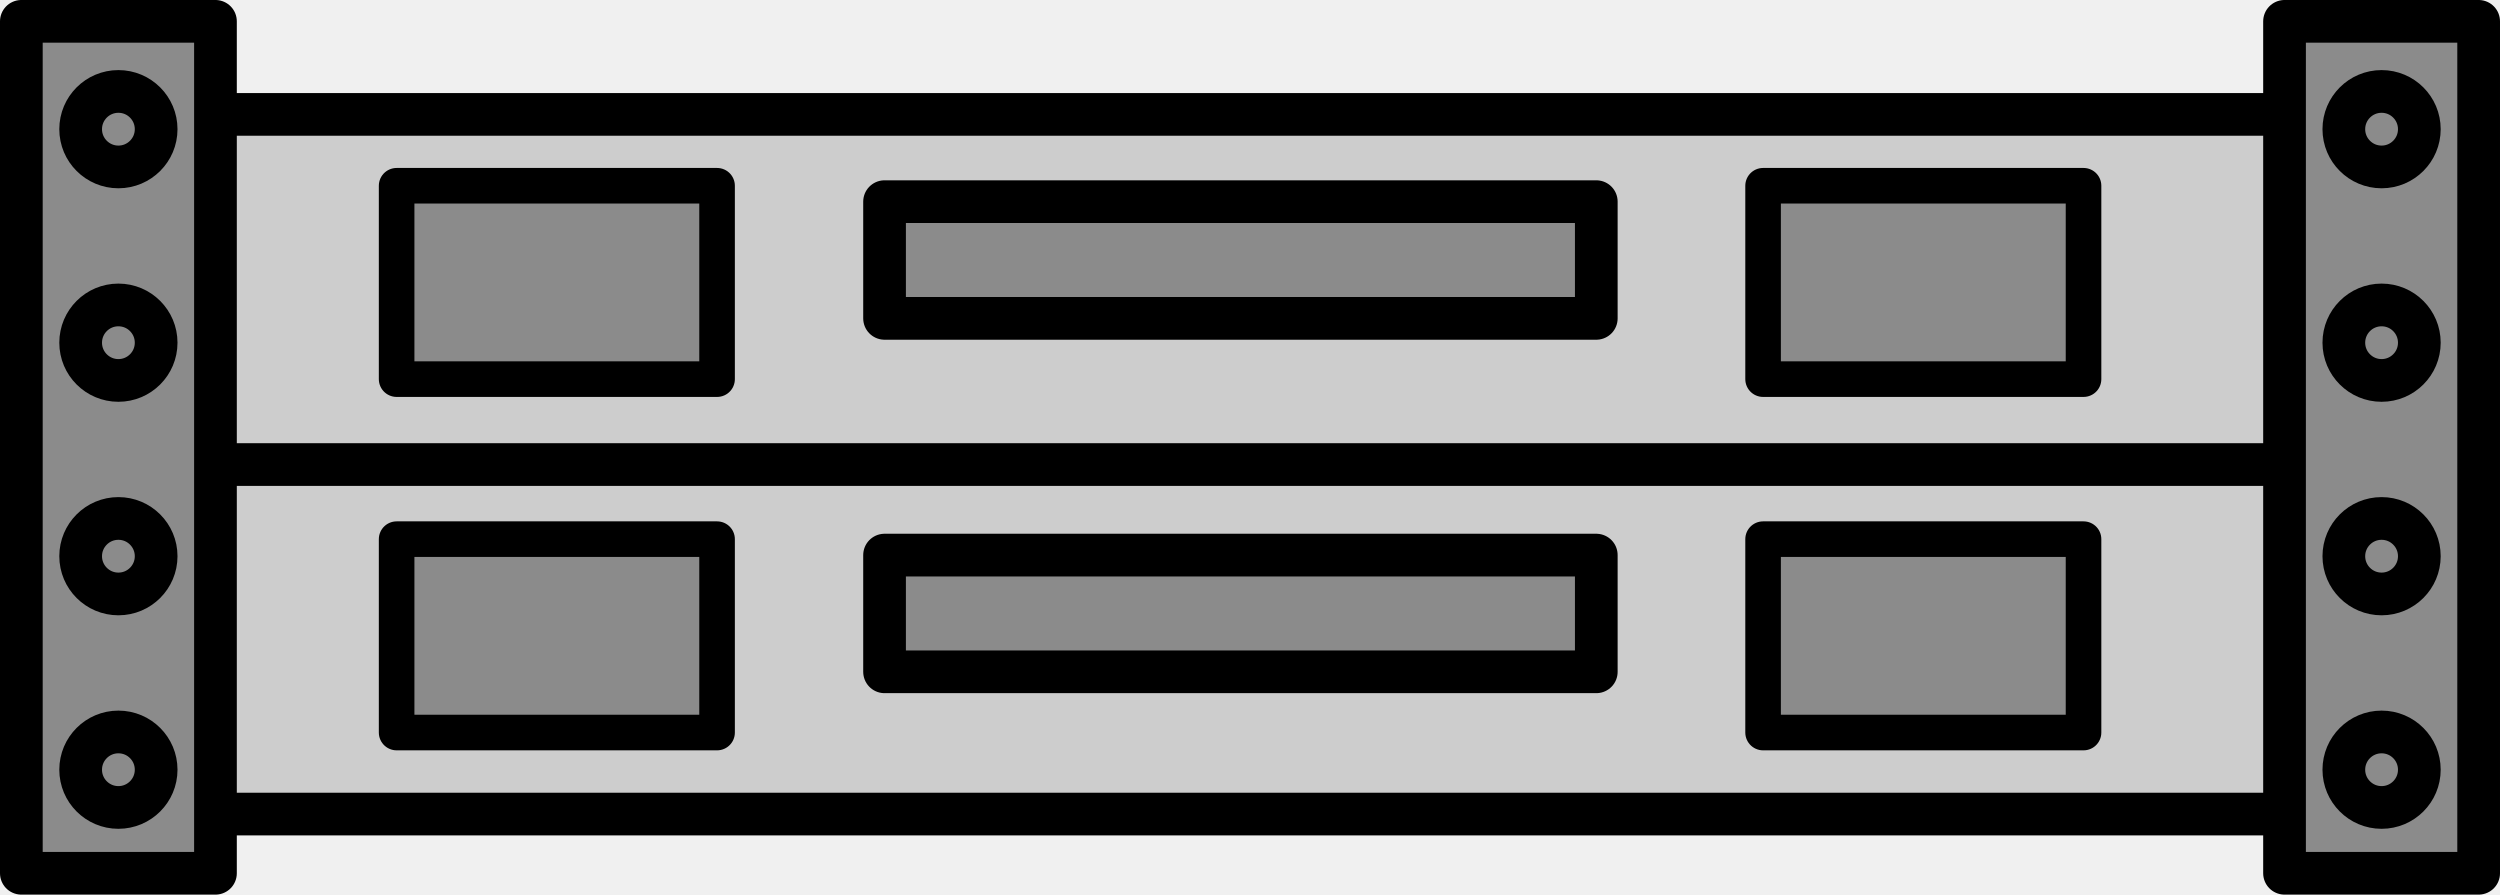
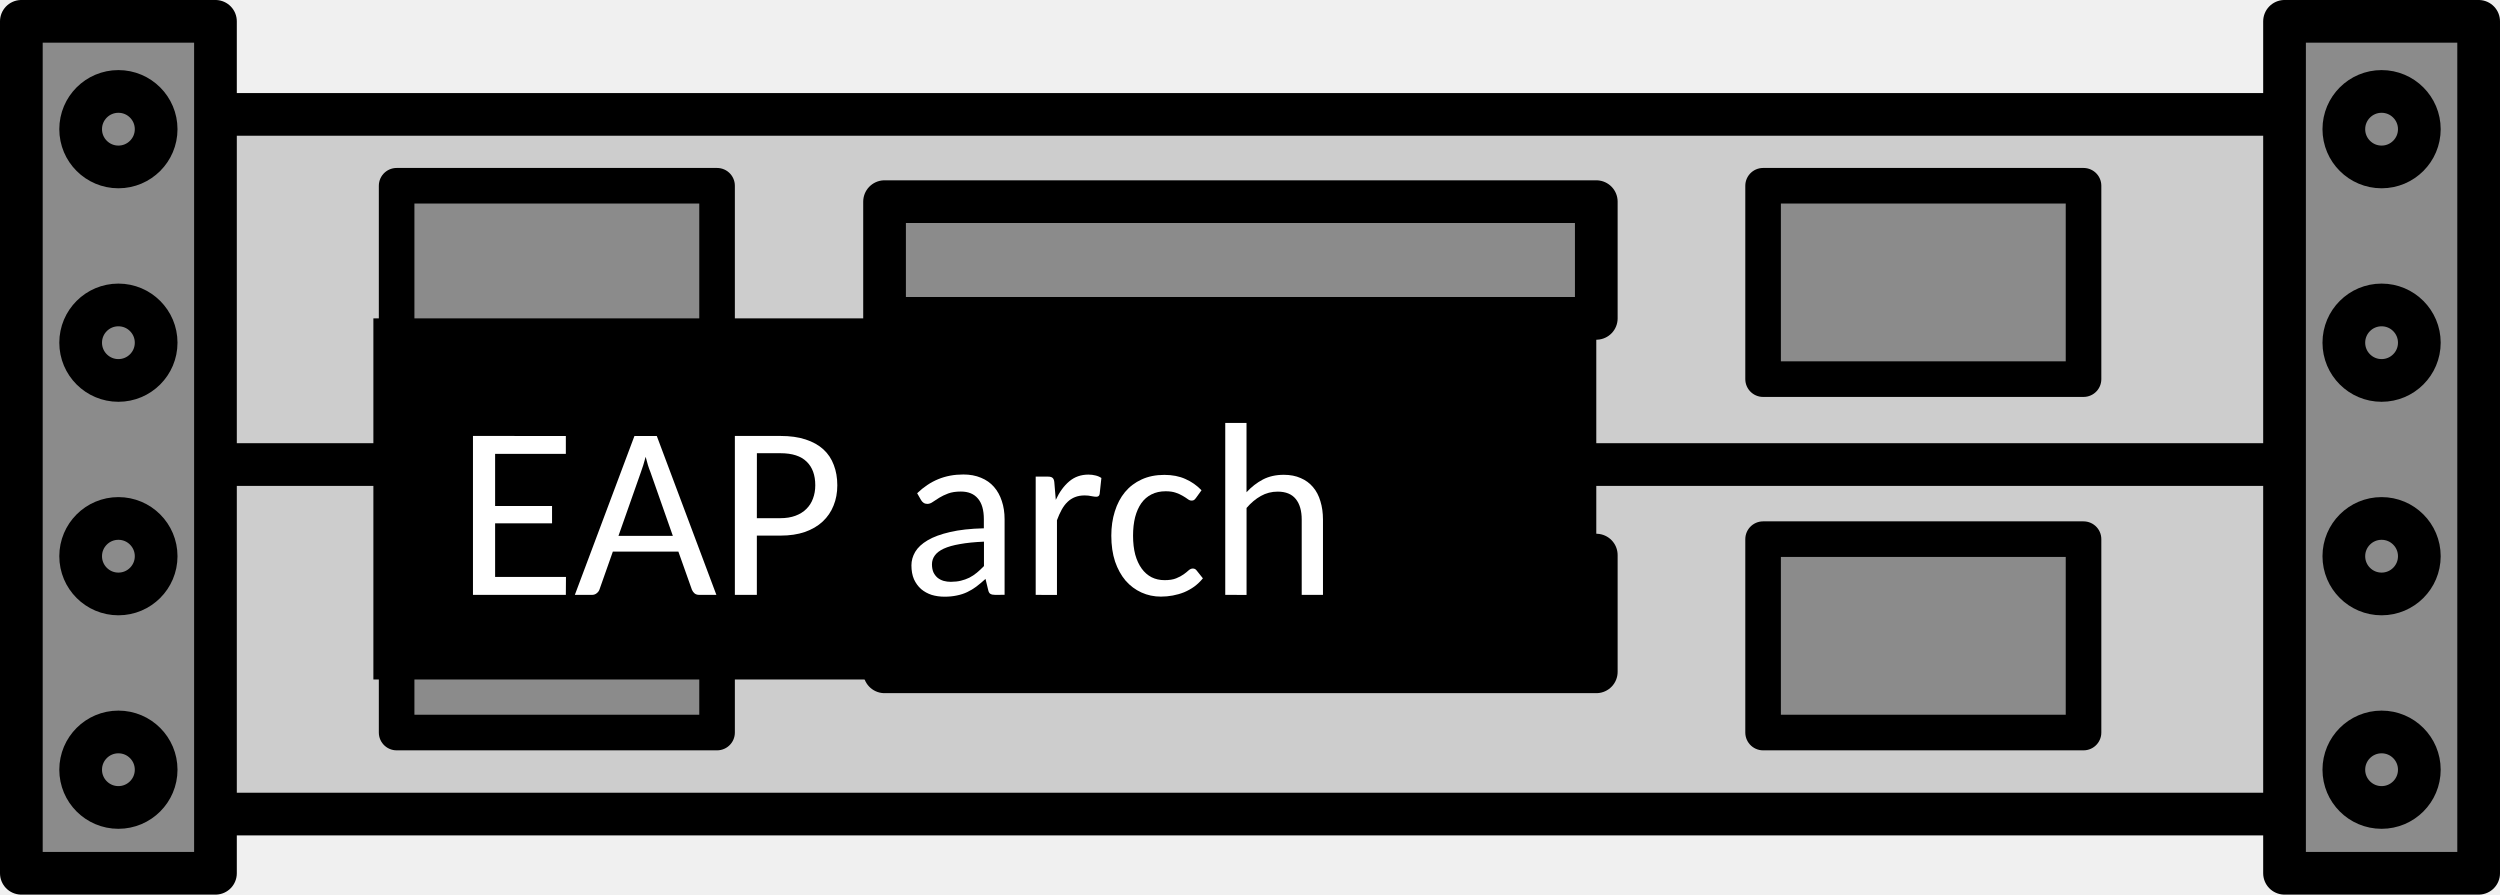
<svg xmlns="http://www.w3.org/2000/svg" width="61.961mm" height="22.173mm" viewBox="0 0 61.961 22.173" version="1.1" id="svg2773">
  <defs id="defs2767" />
  <g id="layer1" transform="translate(-70.68789,-58.7873)">
    <rect y="70.285" x="71.858" height="8.678" width="59.601" id="rect13053" style="fill:#cdcdcd;fill-opacity:1;stroke:#000000;stroke-width:1.058;stroke-linecap:round;stroke-linejoin:round;stroke-miterlimit:4;stroke-dasharray:none;stroke-dashoffset:0;stroke-opacity:1" />
    <rect style="fill:#cdcdcd;fill-opacity:1;stroke:#000000;stroke-width:1.058;stroke-linecap:round;stroke-linejoin:round;stroke-miterlimit:4;stroke-dasharray:none;stroke-dashoffset:0;stroke-opacity:1" id="rect12952" width="59.601" height="8.678" x="71.858" y="61.623" />
    <rect y="63.785" x="92.611" height="2.893" width="17.64" id="rect12960" style="fill:#8b8b8b;fill-opacity:1;stroke:#000000;stroke-width:1.058;stroke-linecap:round;stroke-linejoin:round;stroke-miterlimit:4;stroke-dasharray:none;stroke-dashoffset:0;stroke-opacity:1" />
    <g transform="matrix(0.2645833,0,0,0.2645833,-30.74627,50.15302)" id="g12976">
      <rect style="fill:#8b8b8b;fill-opacity:1;stroke:#000000;stroke-width:4;stroke-linecap:round;stroke-linejoin:round;stroke-miterlimit:4;stroke-dasharray:none;stroke-dashoffset:0;stroke-opacity:1" id="rect12978" width="18.183" height="79.802" x="385.373" y="34.633" />
      <circle style="fill:#8b8b8b;fill-opacity:1;stroke:#000000;stroke-width:4;stroke-linecap:round;stroke-linejoin:round;stroke-miterlimit:4;stroke-dasharray:none;stroke-dashoffset:0;stroke-opacity:1" id="path12980" transform="translate(1.010153,-8.08122)" cx="393.454" cy="52.816" r="3.536" />
      <circle transform="translate(1.010153,11.91878)" id="path12982" style="fill:#8b8b8b;fill-opacity:1;stroke:#000000;stroke-width:4;stroke-linecap:round;stroke-linejoin:round;stroke-miterlimit:4;stroke-dasharray:none;stroke-dashoffset:0;stroke-opacity:1" cx="393.454" cy="52.816" r="3.536" />
      <circle style="fill:#8b8b8b;fill-opacity:1;stroke:#000000;stroke-width:4;stroke-linecap:round;stroke-linejoin:round;stroke-miterlimit:4;stroke-dasharray:none;stroke-dashoffset:0;stroke-opacity:1" id="path12984" transform="translate(1.010153,31.91878)" cx="393.454" cy="52.816" r="3.536" />
      <circle transform="translate(1.010153,51.91878)" id="path12986" style="fill:#8b8b8b;fill-opacity:1;stroke:#000000;stroke-width:4;stroke-linecap:round;stroke-linejoin:round;stroke-miterlimit:4;stroke-dasharray:none;stroke-dashoffset:0;stroke-opacity:1" cx="393.454" cy="52.816" r="3.536" />
    </g>
    <g transform="matrix(0.2645833,0,0,0.2645833,25.3454,50.15302)" id="g12988">
      <rect y="34.633" x="385.373" height="79.802" width="18.183" id="rect12990" style="fill:#8b8b8b;fill-opacity:1;stroke:#000000;stroke-width:4;stroke-linecap:round;stroke-linejoin:round;stroke-miterlimit:4;stroke-dasharray:none;stroke-dashoffset:0;stroke-opacity:1" />
      <circle transform="translate(1.010153,-8.08122)" id="path12992" style="fill:#8b8b8b;fill-opacity:1;stroke:#000000;stroke-width:4;stroke-linecap:round;stroke-linejoin:round;stroke-miterlimit:4;stroke-dasharray:none;stroke-dashoffset:0;stroke-opacity:1" cx="393.454" cy="52.816" r="3.536" />
      <circle style="fill:#8b8b8b;fill-opacity:1;stroke:#000000;stroke-width:4;stroke-linecap:round;stroke-linejoin:round;stroke-miterlimit:4;stroke-dasharray:none;stroke-dashoffset:0;stroke-opacity:1" id="path12994" transform="translate(1.010153,11.91878)" cx="393.454" cy="52.816" r="3.536" />
      <circle transform="translate(1.010153,31.91878)" id="path12996" style="fill:#8b8b8b;fill-opacity:1;stroke:#000000;stroke-width:4;stroke-linecap:round;stroke-linejoin:round;stroke-miterlimit:4;stroke-dasharray:none;stroke-dashoffset:0;stroke-opacity:1" cx="393.454" cy="52.816" r="3.536" />
      <circle style="fill:#8b8b8b;fill-opacity:1;stroke:#000000;stroke-width:4;stroke-linecap:round;stroke-linejoin:round;stroke-miterlimit:4;stroke-dasharray:none;stroke-dashoffset:0;stroke-opacity:1" id="path12998" transform="translate(1.010153,51.91878)" cx="393.454" cy="52.816" r="3.536" />
    </g>
    <rect y="63.391" x="80.518" height="4.793" width="7.942" id="rect13051" style="fill:#8b8b8b;fill-opacity:1;stroke:#000000;stroke-width:0.882;stroke-linecap:round;stroke-linejoin:round;stroke-miterlimit:4;stroke-dasharray:none;stroke-dashoffset:0;stroke-opacity:1" />
    <rect style="fill:#8b8b8b;fill-opacity:1;stroke:#000000;stroke-width:0.882;stroke-linecap:round;stroke-linejoin:round;stroke-miterlimit:4;stroke-dasharray:none;stroke-dashoffset:0;stroke-opacity:1" id="rect3680" width="7.942" height="4.793" x="114.385" y="63.391" />
    <rect style="fill:#8b8b8b;fill-opacity:1;stroke:#000000;stroke-width:1.058;stroke-linecap:round;stroke-linejoin:round;stroke-miterlimit:4;stroke-dasharray:none;stroke-dashoffset:0;stroke-opacity:1" id="rect3693" width="17.64" height="2.893" x="92.611" y="72.545" />
    <rect style="fill:#8b8b8b;fill-opacity:1;stroke:#000000;stroke-width:0.882;stroke-linecap:round;stroke-linejoin:round;stroke-miterlimit:4;stroke-dasharray:none;stroke-dashoffset:0;stroke-opacity:1" id="rect3695" width="7.942" height="4.793" x="80.518" y="72.15" />
    <rect y="72.15" x="114.385" height="4.793" width="7.942" id="rect3697" style="fill:#8b8b8b;fill-opacity:1;stroke:#000000;stroke-width:0.882;stroke-linecap:round;stroke-linejoin:round;stroke-miterlimit:4;stroke-dasharray:none;stroke-dashoffset:0;stroke-opacity:1" />
+     <rect style="fill:#000000;fill-opacity:1;stroke:none;stroke-width:1.751;stroke-linejoin:round;stroke-miterlimit:4;stroke-dasharray:none;stroke-dashoffset:0;stroke-opacity:1" id="rect949" width="30.309" height="8.95" x="79.942" y="66.678" ry="0" />
+     <g aria-label="EAP arch" style="font-style:normal;font-weight:normal;font-size:46.028px;line-height:28.767px;font-family:sans-serif;letter-spacing:0px;word-spacing:0px;fill:#ffffff;fill-opacity:1;stroke:none;stroke-width:1.151px;stroke-linecap:butt;stroke-linejoin:miter;stroke-opacity:1" id="text939">
+       <path d="m 84.712,69.593 v 0.443 h -1.753 v 1.292 h 1.411 v 0.429 h -1.411 v 1.33 h 1.756 l -0.003,0.443 H 82.41 v -3.938 z" style="font-style:normal;font-variant:normal;font-weight:normal;font-stretch:normal;font-size:6.137px;line-height:0px;font-family:Carlito;-inkscape-font-specification:Carlito;fill:#ffffff;fill-opacity:1;stroke-width:1.151px" id="path1615" />
+       <path d="m 88.443,73.531 h -0.423 q -0.072,0 -0.117,-0.036 -0.042,-0.036 -0.066,-0.09 l -0.336,-0.947 h -1.624 l -0.333,0.944 q -0.018,0.051 -0.069,0.09 -0.048,0.039 -0.117,0.039 h -0.423 l 1.477,-3.938 h 0.554 z m -2.427,-1.462 h 1.348 l -0.557,-1.585 q -0.03,-0.072 -0.06,-0.168 -0.03,-0.096 -0.057,-0.207 -0.03,0.114 -0.06,0.21 -0.03,0.096 -0.057,0.168 z" style="font-style:normal;font-variant:normal;font-weight:normal;font-stretch:normal;font-size:6.137px;line-height:0px;font-family:Carlito;-inkscape-font-specification:Carlito;fill:#ffffff;fill-opacity:1;stroke-width:1.151px" id="path1617" />
+       <path d="m 89.446,72.062 v 1.468 h -0.545 v -3.938 h 1.13 q 0.36,0 0.623,0.087 0.267,0.087 0.441,0.246 0.174,0.159 0.258,0.387 0.087,0.225 0.087,0.503 0,0.276 -0.093,0.503 -0.09,0.228 -0.27,0.396 -0.177,0.165 -0.441,0.258 -0.261,0.09 -0.605,0.09 z m 0,-0.432 h 0.584 q 0.21,0 0.372,-0.06 0.162,-0.06 0.27,-0.168 0.111,-0.108 0.165,-0.258 0.057,-0.15 0.057,-0.33 0,-0.378 -0.213,-0.584 -0.213,-0.21 -0.65,-0.21 h -0.584 z" style="font-style:normal;font-variant:normal;font-weight:normal;font-stretch:normal;font-size:6.137px;line-height:0px;font-family:Carlito;-inkscape-font-specification:Carlito;fill:#ffffff;fill-opacity:1;stroke-width:1.151px" id="path1619" />
+       <path d="m 95.356,73.531 q -0.078,0 -0.12,-0.024 -0.042,-0.024 -0.057,-0.099 l -0.066,-0.273 q -0.114,0.105 -0.225,0.189 -0.108,0.081 -0.228,0.138 -0.12,0.057 -0.258,0.084 -0.138,0.03 -0.303,0.03 -0.171,0 -0.321,-0.045 -0.147,-0.048 -0.261,-0.144 -0.111,-0.099 -0.177,-0.243 -0.063,-0.147 -0.063,-0.345 0,-0.174 0.093,-0.333 0.096,-0.162 0.309,-0.288 0.213,-0.126 0.554,-0.204 0.342,-0.081 0.839,-0.093 v -0.225 q 0,-0.342 -0.147,-0.512 -0.144,-0.174 -0.423,-0.174 -0.186,0 -0.315,0.048 -0.126,0.048 -0.219,0.105 -0.093,0.057 -0.162,0.105 -0.066,0.048 -0.135,0.048 -0.054,0 -0.093,-0.027 -0.039,-0.027 -0.063,-0.069 l -0.096,-0.168 q 0.243,-0.234 0.521,-0.348 0.282,-0.117 0.623,-0.117 0.246,0 0.438,0.081 0.192,0.078 0.321,0.225 0.129,0.147 0.195,0.351 0.069,0.204 0.069,0.452 v 1.873 z m -1.097,-0.324 q 0.132,0 0.243,-0.027 0.111,-0.027 0.21,-0.075 0.099,-0.051 0.186,-0.123 0.09,-0.075 0.177,-0.165 v -0.605 q -0.351,0.015 -0.596,0.06 -0.246,0.042 -0.402,0.114 -0.153,0.072 -0.222,0.171 -0.069,0.096 -0.069,0.216 0,0.114 0.036,0.198 0.039,0.081 0.102,0.135 0.063,0.051 0.15,0.078 0.087,0.024 0.186,0.024 z" style="font-style:normal;font-variant:normal;font-weight:normal;font-stretch:normal;font-size:6.137px;line-height:0px;font-family:Carlito;-inkscape-font-specification:Carlito;fill:#ffffff;fill-opacity:1;stroke-width:1.151px" id="path1621" />
+       <path d="m 96.357,73.531 v -2.931 h 0.303 q 0.084,0 0.117,0.033 0.036,0.033 0.042,0.111 l 0.036,0.432 q 0.135,-0.291 0.333,-0.458 0.198,-0.168 0.476,-0.168 0.093,0 0.174,0.021 0.081,0.018 0.147,0.063 l -0.042,0.39 q -0.009,0.075 -0.084,0.075 -0.042,0 -0.12,-0.015 -0.075,-0.018 -0.168,-0.018 -0.135,0 -0.24,0.042 -0.102,0.039 -0.186,0.12 -0.081,0.078 -0.144,0.192 -0.063,0.114 -0.117,0.261 v 1.852 z" style="font-style:normal;font-variant:normal;font-weight:normal;font-stretch:normal;font-size:6.137px;line-height:0px;font-family:Carlito;-inkscape-font-specification:Carlito;fill:#ffffff;fill-opacity:1;stroke-width:1.151px" id="path1623" />
+       <path d="m 100.33,71.128 q -0.024,0.033 -0.048,0.051 -0.021,0.015 -0.063,0.015 -0.045,0 -0.093,-0.036 -0.048,-0.036 -0.12,-0.078 -0.072,-0.045 -0.177,-0.081 -0.102,-0.036 -0.252,-0.036 -0.198,0 -0.351,0.078 -0.15,0.075 -0.252,0.219 -0.099,0.141 -0.153,0.345 -0.051,0.204 -0.051,0.458 0,0.264 0.054,0.47 0.057,0.204 0.159,0.345 0.102,0.141 0.246,0.216 0.144,0.072 0.324,0.072 0.174,0 0.285,-0.045 0.111,-0.045 0.186,-0.099 0.075,-0.054 0.123,-0.099 0.051,-0.045 0.105,-0.045 0.06,0 0.096,0.051 l 0.153,0.192 q -0.096,0.117 -0.213,0.204 -0.117,0.084 -0.252,0.141 -0.135,0.054 -0.282,0.081 -0.144,0.027 -0.294,0.027 -0.258,0 -0.482,-0.102 -0.225,-0.102 -0.393,-0.294 -0.165,-0.195 -0.261,-0.473 -0.093,-0.282 -0.093,-0.641 0,-0.327 0.087,-0.602 0.087,-0.279 0.252,-0.479 0.168,-0.201 0.411,-0.312 0.246,-0.114 0.563,-0.114 0.3,0 0.524,0.102 0.225,0.099 0.399,0.279 z" style="font-style:normal;font-variant:normal;font-weight:normal;font-stretch:normal;font-size:6.137px;line-height:0px;font-family:Carlito;-inkscape-font-specification:Carlito;fill:#ffffff;fill-opacity:1;stroke-width:1.151px" id="path1625" />
+       <path d="m 101.055,73.531 v -4.261 h 0.527 v 1.717 q 0.183,-0.198 0.405,-0.315 0.225,-0.117 0.518,-0.117 0.24,0 0.42,0.081 0.183,0.078 0.306,0.225 0.123,0.144 0.183,0.351 0.063,0.204 0.063,0.452 v 1.867 h -0.527 V 71.664 q 0,-0.327 -0.147,-0.509 -0.147,-0.183 -0.449,-0.183 -0.225,0 -0.417,0.108 -0.192,0.108 -0.354,0.297 v 2.155 z" style="font-style:normal;font-variant:normal;font-weight:normal;font-stretch:normal;font-size:6.137px;line-height:0px;font-family:Carlito;-inkscape-font-specification:Carlito;fill:#ffffff;fill-opacity:1;stroke-width:1.151px" id="path1627" />
+     </g>
  </g>
</svg>
